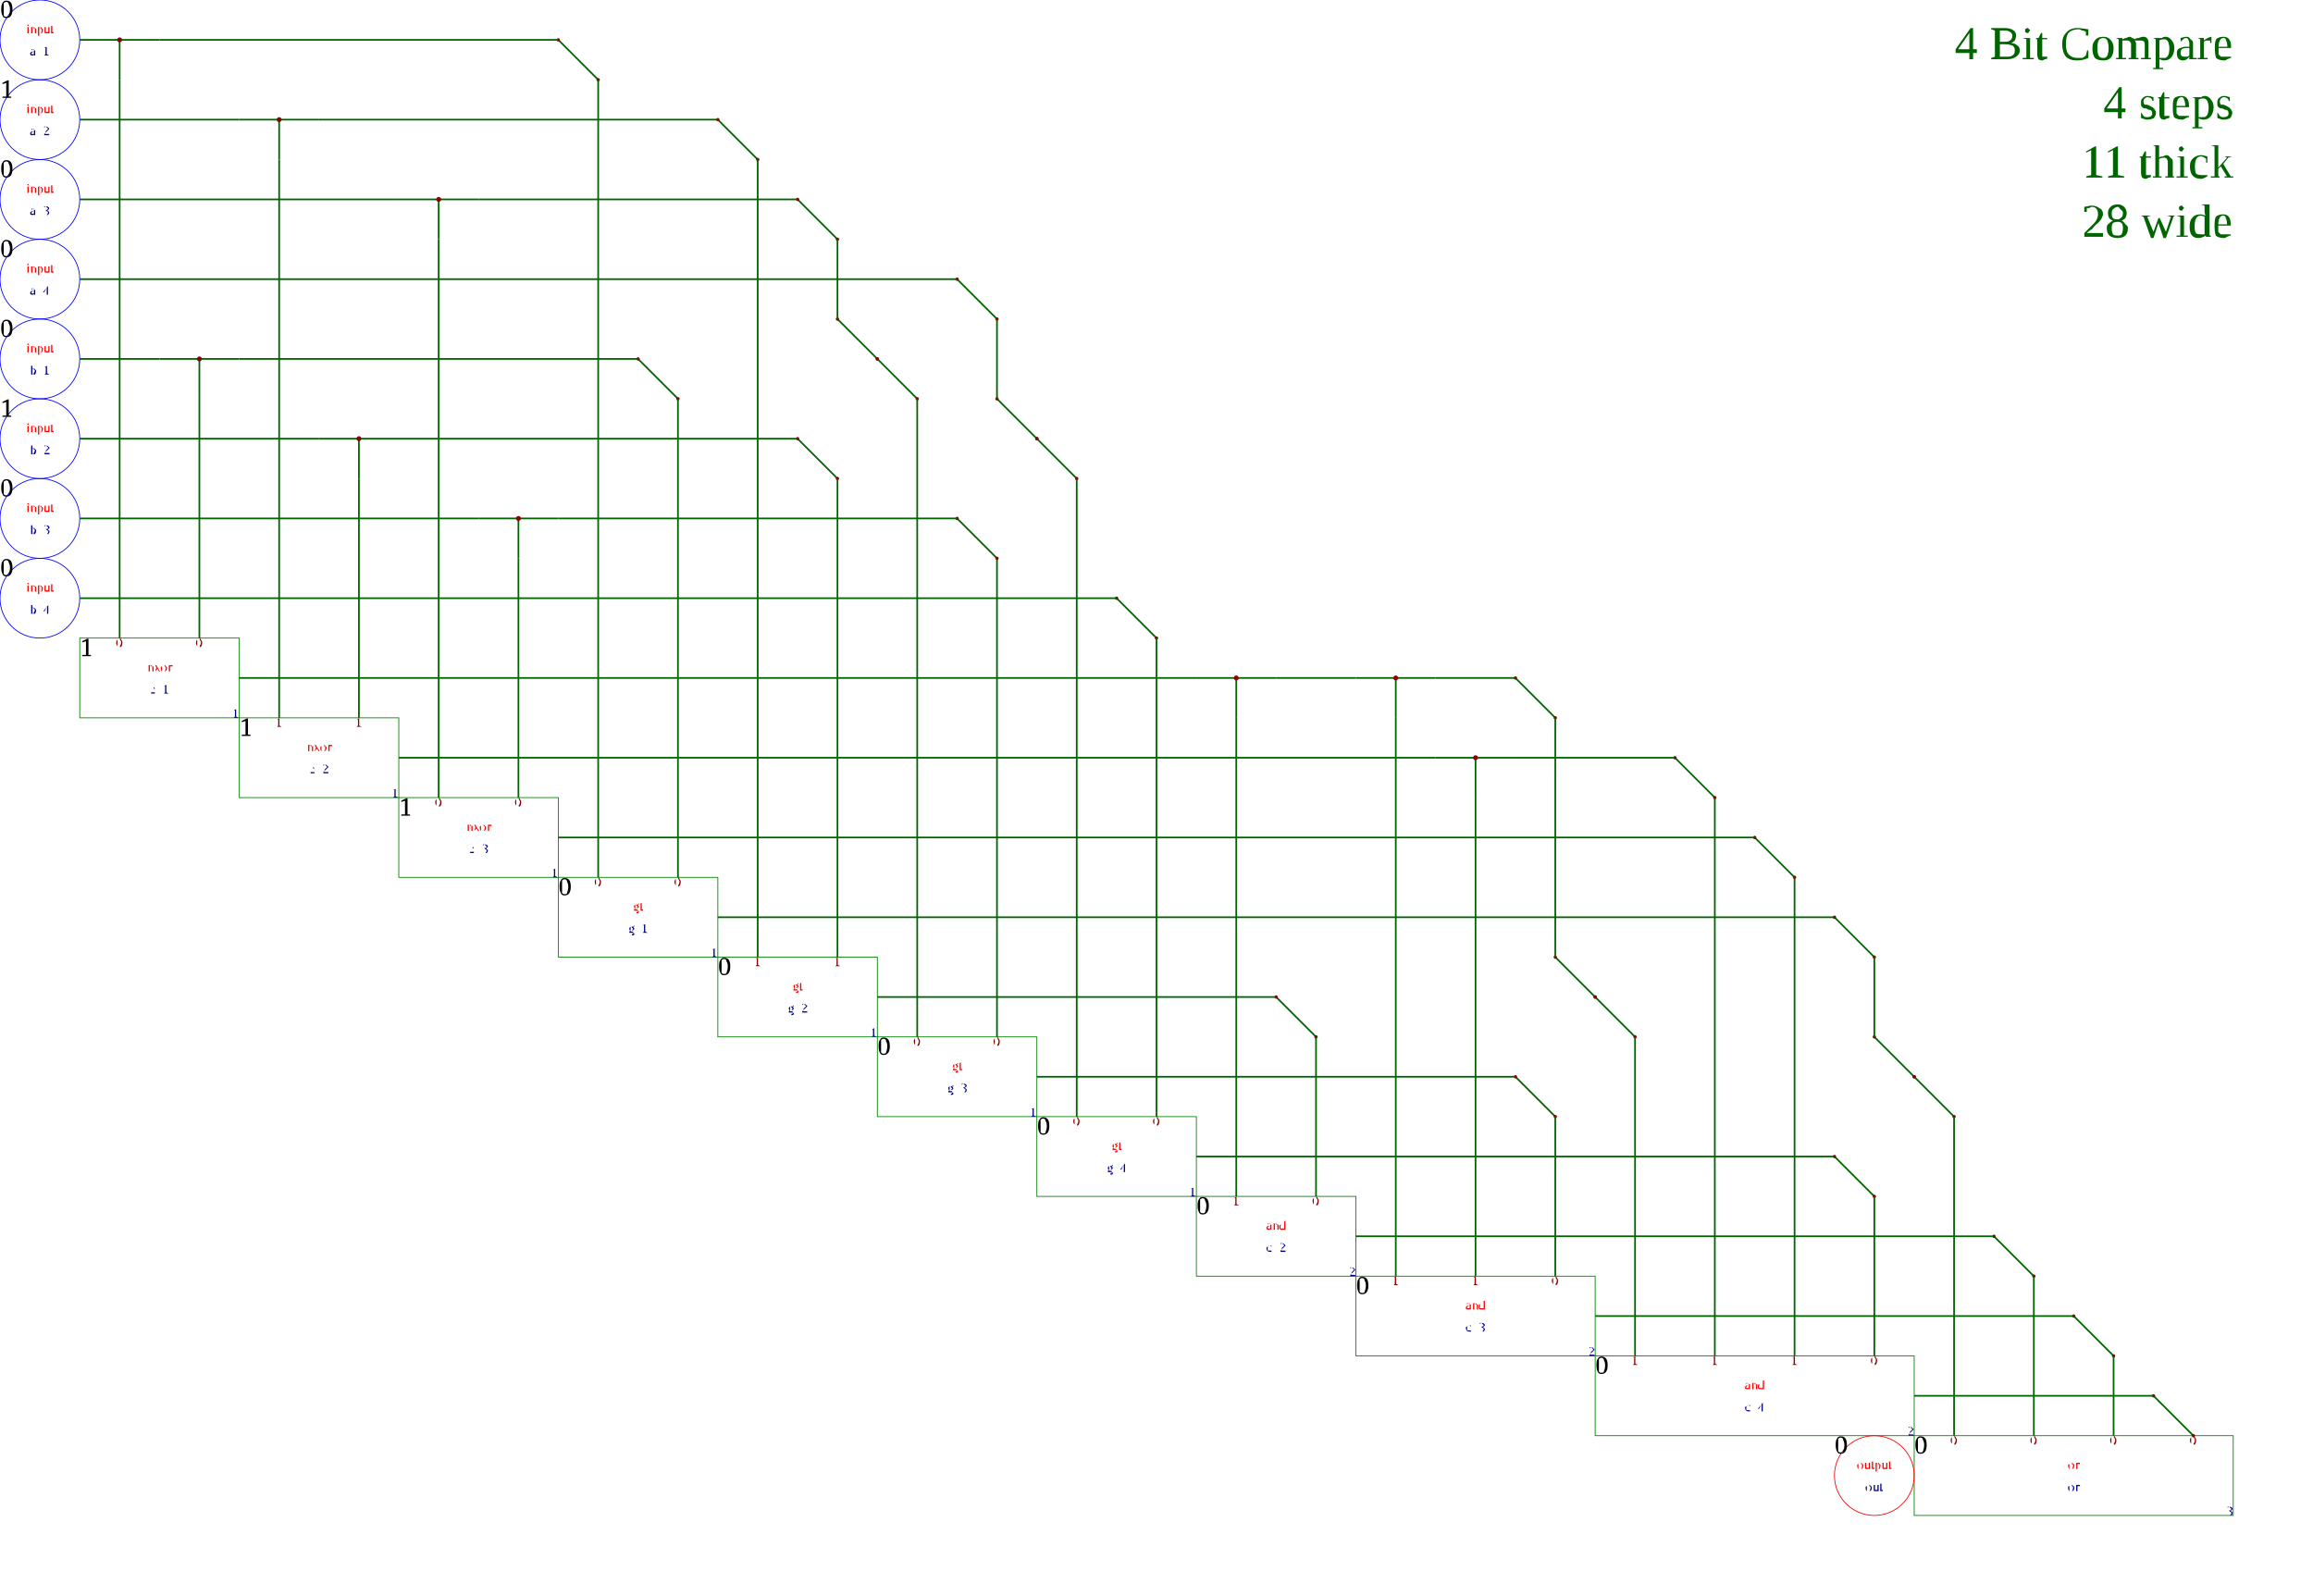
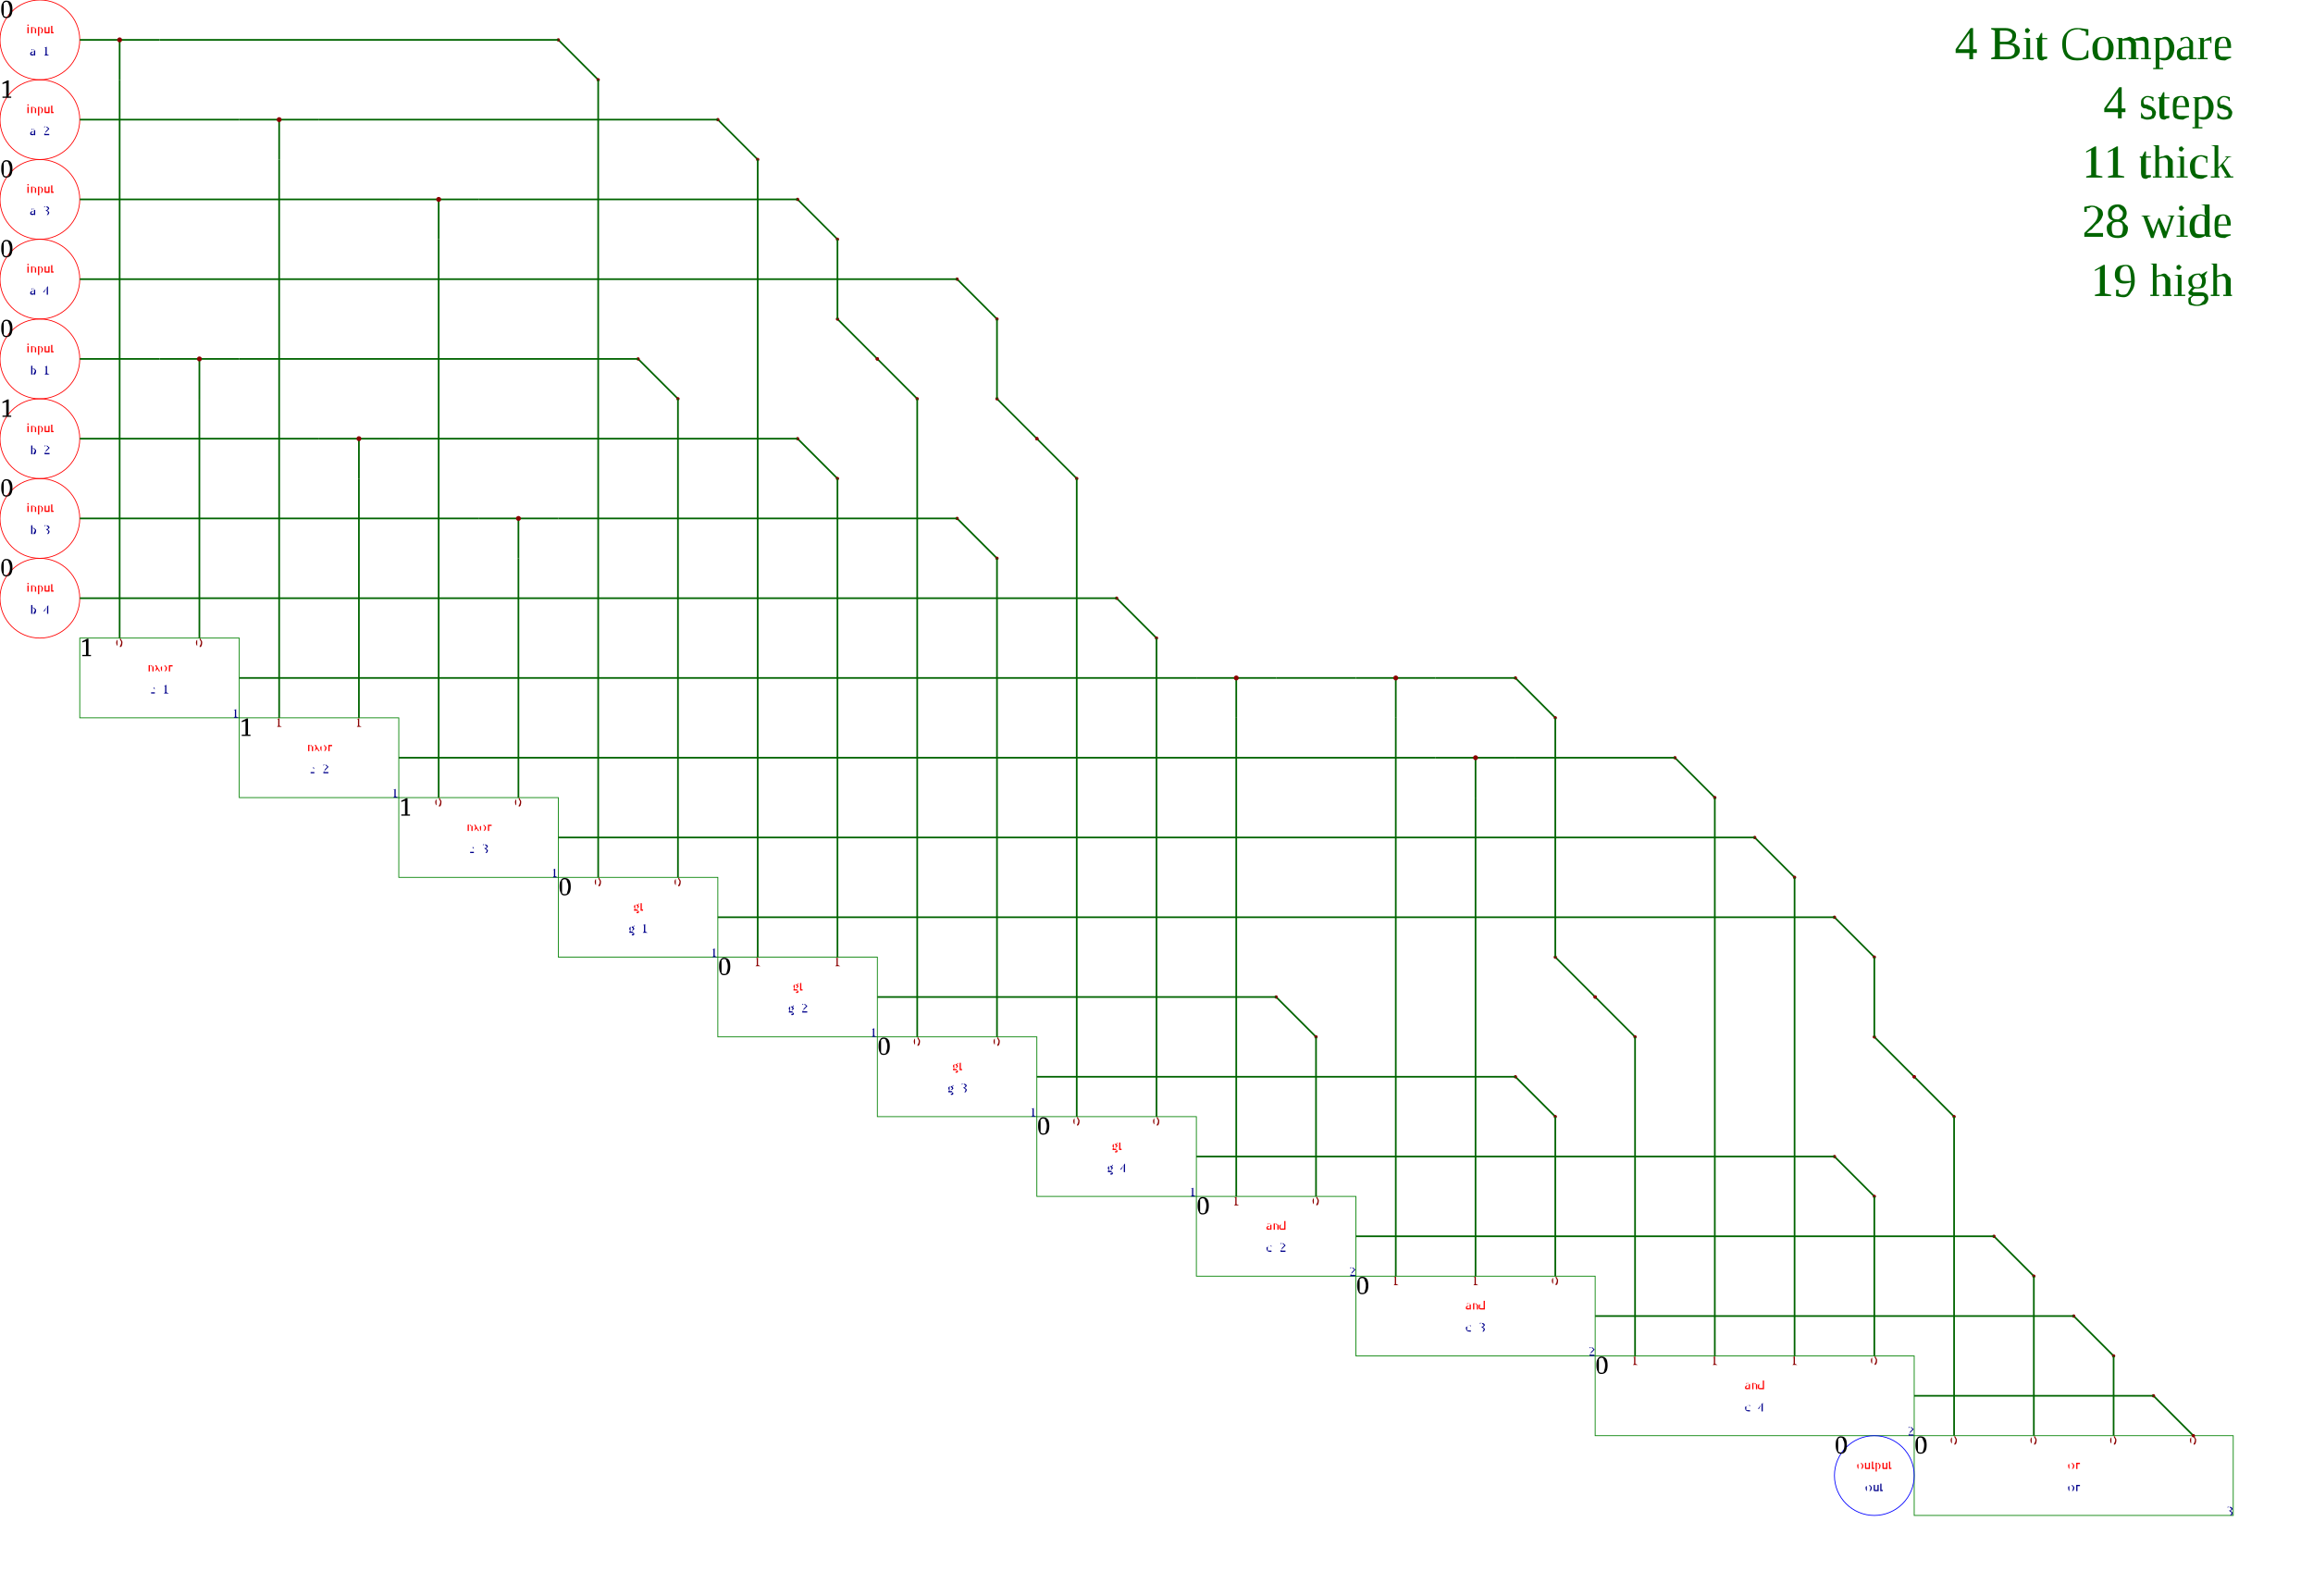
<svg xmlns="http://www.w3.org/2000/svg" height="100%" viewBox="0 0 29 20" width="100%">
  <text fill="darkGreen" font-size="0.594" stroke-width="0.037" text-anchor="end" x="28" y="0.742">4 Bit Compare
</text>
  <text fill="darkGreen" font-size="0.594" stroke-width="0.037" text-anchor="end" x="28" y="1.484">4 steps</text>
  <text fill="darkGreen" font-size="0.594" stroke-width="0.037" text-anchor="end" x="28" y="2.227">11 thick</text>
  <text fill="darkGreen" font-size="0.594" stroke-width="0.037" text-anchor="end" x="28" y="2.969">28 wide</text>
-   <circle cx="0.5" cy="0.5" fill="transparent" font-size="0.167" r="0.5" stroke="blue" stroke-width="0.01" />
+   <text fill="darkGreen" font-size="0.594" stroke-width="0.037" text-anchor="end" x="28" y="3.711">19 high</text>
+   <circle cx="0.5" cy="0.5" fill="transparent" font-size="0.167" r="0.5" stroke="red" stroke-width="0.01" />
  <text dominant-baseline="hanging" fill="black" font-size="0.333" stroke-width="0.021" text-anchor="start" x="0" y="0">0</text>
  <text dominant-baseline="auto" fill="red" font-size="0.167" stroke-width="0.01" text-anchor="middle" x="0.5" y="0.417">input</text>
  <text dominant-baseline="hanging" fill="darkblue" font-size="0.167" stroke-width="0.01" text-anchor="middle" x="0.5" y="0.583">a_1</text>
-   <circle cx="0.5" cy="1.5" fill="transparent" font-size="0.167" r="0.5" stroke="blue" stroke-width="0.01" />
+   <circle cx="0.5" cy="1.5" fill="transparent" font-size="0.167" r="0.5" stroke="red" stroke-width="0.01" />
  <text dominant-baseline="hanging" fill="black" font-size="0.333" stroke-width="0.021" text-anchor="start" x="0" y="1">1</text>
  <text dominant-baseline="auto" fill="red" font-size="0.167" stroke-width="0.01" text-anchor="middle" x="0.5" y="1.417">input</text>
  <text dominant-baseline="hanging" fill="darkblue" font-size="0.167" stroke-width="0.01" text-anchor="middle" x="0.5" y="1.583">a_2</text>
-   <circle cx="0.5" cy="2.5" fill="transparent" font-size="0.167" r="0.5" stroke="blue" stroke-width="0.01" />
+   <circle cx="0.5" cy="2.5" fill="transparent" font-size="0.167" r="0.5" stroke="red" stroke-width="0.01" />
  <text dominant-baseline="hanging" fill="black" font-size="0.333" stroke-width="0.021" text-anchor="start" x="0" y="2">0</text>
  <text dominant-baseline="auto" fill="red" font-size="0.167" stroke-width="0.01" text-anchor="middle" x="0.5" y="2.417">input</text>
  <text dominant-baseline="hanging" fill="darkblue" font-size="0.167" stroke-width="0.01" text-anchor="middle" x="0.5" y="2.583">a_3</text>
-   <circle cx="0.5" cy="3.5" fill="transparent" font-size="0.167" r="0.5" stroke="blue" stroke-width="0.01" />
+   <circle cx="0.5" cy="3.5" fill="transparent" font-size="0.167" r="0.5" stroke="red" stroke-width="0.01" />
  <text dominant-baseline="hanging" fill="black" font-size="0.333" stroke-width="0.021" text-anchor="start" x="0" y="3">0</text>
  <text dominant-baseline="auto" fill="red" font-size="0.167" stroke-width="0.01" text-anchor="middle" x="0.5" y="3.417">input</text>
  <text dominant-baseline="hanging" fill="darkblue" font-size="0.167" stroke-width="0.01" text-anchor="middle" x="0.5" y="3.583">a_4</text>
-   <circle cx="0.5" cy="4.5" fill="transparent" font-size="0.167" r="0.5" stroke="blue" stroke-width="0.01" />
+   <circle cx="0.5" cy="4.5" fill="transparent" font-size="0.167" r="0.5" stroke="red" stroke-width="0.01" />
  <text dominant-baseline="hanging" fill="black" font-size="0.333" stroke-width="0.021" text-anchor="start" x="0" y="4">0</text>
  <text dominant-baseline="auto" fill="red" font-size="0.167" stroke-width="0.01" text-anchor="middle" x="0.5" y="4.417">input</text>
  <text dominant-baseline="hanging" fill="darkblue" font-size="0.167" stroke-width="0.01" text-anchor="middle" x="0.5" y="4.583">b_1</text>
-   <circle cx="0.5" cy="5.5" fill="transparent" font-size="0.167" r="0.5" stroke="blue" stroke-width="0.01" />
+   <circle cx="0.5" cy="5.5" fill="transparent" font-size="0.167" r="0.5" stroke="red" stroke-width="0.01" />
  <text dominant-baseline="hanging" fill="black" font-size="0.333" stroke-width="0.021" text-anchor="start" x="0" y="5">1</text>
  <text dominant-baseline="auto" fill="red" font-size="0.167" stroke-width="0.01" text-anchor="middle" x="0.5" y="5.417">input</text>
  <text dominant-baseline="hanging" fill="darkblue" font-size="0.167" stroke-width="0.01" text-anchor="middle" x="0.5" y="5.583">b_2</text>
-   <circle cx="0.5" cy="6.5" fill="transparent" font-size="0.167" r="0.5" stroke="blue" stroke-width="0.01" />
+   <circle cx="0.5" cy="6.5" fill="transparent" font-size="0.167" r="0.5" stroke="red" stroke-width="0.01" />
  <text dominant-baseline="hanging" fill="black" font-size="0.333" stroke-width="0.021" text-anchor="start" x="0" y="6">0</text>
  <text dominant-baseline="auto" fill="red" font-size="0.167" stroke-width="0.01" text-anchor="middle" x="0.5" y="6.417">input</text>
  <text dominant-baseline="hanging" fill="darkblue" font-size="0.167" stroke-width="0.01" text-anchor="middle" x="0.5" y="6.583">b_3</text>
-   <circle cx="0.5" cy="7.5" fill="transparent" font-size="0.167" r="0.5" stroke="blue" stroke-width="0.01" />
+   <circle cx="0.5" cy="7.5" fill="transparent" font-size="0.167" r="0.5" stroke="red" stroke-width="0.01" />
  <text dominant-baseline="hanging" fill="black" font-size="0.333" stroke-width="0.021" text-anchor="start" x="0" y="7">0</text>
  <text dominant-baseline="auto" fill="red" font-size="0.167" stroke-width="0.01" text-anchor="middle" x="0.5" y="7.417">input</text>
  <text dominant-baseline="hanging" fill="darkblue" font-size="0.167" stroke-width="0.01" text-anchor="middle" x="0.5" y="7.583">b_4</text>
  <rect fill="transparent" font-size="0.167" height="1" stroke="green" stroke-width="0.01" width="2" x="1" y="8" />
  <text dominant-baseline="hanging" fill="black" font-size="0.333" stroke-width="0.021" text-anchor="start" x="1" y="8">1</text>
  <text fill="darkBlue" font-size="0.167" stroke-width="0.01" text-anchor="end" x="3" y="9">1</text>
  <text dominant-baseline="auto" fill="red" font-size="0.167" stroke-width="0.01" text-anchor="middle" x="2" y="8.417">nxor</text>
  <text dominant-baseline="hanging" fill="darkblue" font-size="0.167" stroke-width="0.01" text-anchor="middle" x="2" y="8.583">e_1</text>
  <text dominant-baseline="hanging" fill="darkRed" font-size="0.167" stroke-width="0.01" text-anchor="middle" x="1.5" y="8">0</text>
  <text dominant-baseline="hanging" fill="darkRed" font-size="0.167" stroke-width="0.01" text-anchor="middle" x="2.5" y="8">0</text>
  <rect fill="transparent" font-size="0.167" height="1" stroke="green" stroke-width="0.01" width="2" x="3" y="9" />
  <text dominant-baseline="hanging" fill="black" font-size="0.333" stroke-width="0.021" text-anchor="start" x="3" y="9">1</text>
  <text fill="darkBlue" font-size="0.167" stroke-width="0.01" text-anchor="end" x="5" y="10">1</text>
  <text dominant-baseline="auto" fill="red" font-size="0.167" stroke-width="0.01" text-anchor="middle" x="4" y="9.417">nxor</text>
  <text dominant-baseline="hanging" fill="darkblue" font-size="0.167" stroke-width="0.01" text-anchor="middle" x="4" y="9.583">e_2</text>
  <text dominant-baseline="hanging" fill="darkRed" font-size="0.167" stroke-width="0.01" text-anchor="middle" x="3.5" y="9">1</text>
  <text dominant-baseline="hanging" fill="darkRed" font-size="0.167" stroke-width="0.01" text-anchor="middle" x="4.5" y="9">1</text>
  <rect fill="transparent" font-size="0.167" height="1" stroke="green" stroke-width="0.01" width="2" x="5" y="10" />
  <text dominant-baseline="hanging" fill="black" font-size="0.333" stroke-width="0.021" text-anchor="start" x="5" y="10">1</text>
  <text fill="darkBlue" font-size="0.167" stroke-width="0.01" text-anchor="end" x="7" y="11">1</text>
  <text dominant-baseline="auto" fill="red" font-size="0.167" stroke-width="0.01" text-anchor="middle" x="6" y="10.417">nxor</text>
  <text dominant-baseline="hanging" fill="darkblue" font-size="0.167" stroke-width="0.01" text-anchor="middle" x="6" y="10.583">e_3</text>
  <text dominant-baseline="hanging" fill="darkRed" font-size="0.167" stroke-width="0.01" text-anchor="middle" x="5.5" y="10">0</text>
  <text dominant-baseline="hanging" fill="darkRed" font-size="0.167" stroke-width="0.01" text-anchor="middle" x="6.5" y="10">0</text>
  <rect fill="transparent" font-size="0.167" height="1" stroke="green" stroke-width="0.01" width="2" x="7" y="11" />
  <text dominant-baseline="hanging" fill="black" font-size="0.333" stroke-width="0.021" text-anchor="start" x="7" y="11">0</text>
  <text fill="darkBlue" font-size="0.167" stroke-width="0.01" text-anchor="end" x="9" y="12">1</text>
  <text dominant-baseline="auto" fill="red" font-size="0.167" stroke-width="0.01" text-anchor="middle" x="8" y="11.417">gt</text>
  <text dominant-baseline="hanging" fill="darkblue" font-size="0.167" stroke-width="0.01" text-anchor="middle" x="8" y="11.583">g_1</text>
  <text dominant-baseline="hanging" fill="darkRed" font-size="0.167" stroke-width="0.01" text-anchor="middle" x="7.5" y="11">0</text>
  <text dominant-baseline="hanging" fill="darkRed" font-size="0.167" stroke-width="0.01" text-anchor="middle" x="8.5" y="11">0</text>
  <rect fill="transparent" font-size="0.167" height="1" stroke="green" stroke-width="0.01" width="2" x="9" y="12" />
  <text dominant-baseline="hanging" fill="black" font-size="0.333" stroke-width="0.021" text-anchor="start" x="9" y="12">0</text>
  <text fill="darkBlue" font-size="0.167" stroke-width="0.01" text-anchor="end" x="11" y="13">1</text>
  <text dominant-baseline="auto" fill="red" font-size="0.167" stroke-width="0.01" text-anchor="middle" x="10" y="12.417">gt</text>
  <text dominant-baseline="hanging" fill="darkblue" font-size="0.167" stroke-width="0.01" text-anchor="middle" x="10" y="12.583">g_2</text>
  <text dominant-baseline="hanging" fill="darkRed" font-size="0.167" stroke-width="0.01" text-anchor="middle" x="9.5" y="12">1</text>
  <text dominant-baseline="hanging" fill="darkRed" font-size="0.167" stroke-width="0.01" text-anchor="middle" x="10.5" y="12">1</text>
  <rect fill="transparent" font-size="0.167" height="1" stroke="green" stroke-width="0.01" width="2" x="11" y="13" />
  <text dominant-baseline="hanging" fill="black" font-size="0.333" stroke-width="0.021" text-anchor="start" x="11" y="13">0</text>
  <text fill="darkBlue" font-size="0.167" stroke-width="0.01" text-anchor="end" x="13" y="14">1</text>
  <text dominant-baseline="auto" fill="red" font-size="0.167" stroke-width="0.01" text-anchor="middle" x="12" y="13.417">gt</text>
  <text dominant-baseline="hanging" fill="darkblue" font-size="0.167" stroke-width="0.01" text-anchor="middle" x="12" y="13.583">g_3</text>
  <text dominant-baseline="hanging" fill="darkRed" font-size="0.167" stroke-width="0.01" text-anchor="middle" x="11.5" y="13">0</text>
  <text dominant-baseline="hanging" fill="darkRed" font-size="0.167" stroke-width="0.01" text-anchor="middle" x="12.5" y="13">0</text>
  <rect fill="transparent" font-size="0.167" height="1" stroke="green" stroke-width="0.01" width="2" x="13" y="14" />
  <text dominant-baseline="hanging" fill="black" font-size="0.333" stroke-width="0.021" text-anchor="start" x="13" y="14">0</text>
  <text fill="darkBlue" font-size="0.167" stroke-width="0.01" text-anchor="end" x="15" y="15">1</text>
  <text dominant-baseline="auto" fill="red" font-size="0.167" stroke-width="0.01" text-anchor="middle" x="14" y="14.417">gt</text>
  <text dominant-baseline="hanging" fill="darkblue" font-size="0.167" stroke-width="0.01" text-anchor="middle" x="14" y="14.583">g_4</text>
  <text dominant-baseline="hanging" fill="darkRed" font-size="0.167" stroke-width="0.01" text-anchor="middle" x="13.5" y="14">0</text>
  <text dominant-baseline="hanging" fill="darkRed" font-size="0.167" stroke-width="0.01" text-anchor="middle" x="14.5" y="14">0</text>
  <rect fill="transparent" font-size="0.167" height="1" stroke="green" stroke-width="0.01" width="2" x="15" y="15" />
  <text dominant-baseline="hanging" fill="black" font-size="0.333" stroke-width="0.021" text-anchor="start" x="15" y="15">0</text>
  <text fill="darkBlue" font-size="0.167" stroke-width="0.01" text-anchor="end" x="17" y="16">2</text>
  <text dominant-baseline="auto" fill="red" font-size="0.167" stroke-width="0.01" text-anchor="middle" x="16" y="15.417">and</text>
  <text dominant-baseline="hanging" fill="darkblue" font-size="0.167" stroke-width="0.01" text-anchor="middle" x="16" y="15.583">c_2</text>
  <text dominant-baseline="hanging" fill="darkRed" font-size="0.167" stroke-width="0.01" text-anchor="middle" x="15.5" y="15">1</text>
  <text dominant-baseline="hanging" fill="darkRed" font-size="0.167" stroke-width="0.01" text-anchor="middle" x="16.5" y="15">0</text>
  <rect fill="transparent" font-size="0.167" height="1" stroke="green" stroke-width="0.01" width="3" x="17" y="16" />
  <text dominant-baseline="hanging" fill="black" font-size="0.333" stroke-width="0.021" text-anchor="start" x="17" y="16">0</text>
  <text fill="darkBlue" font-size="0.167" stroke-width="0.01" text-anchor="end" x="20" y="17">2</text>
  <text dominant-baseline="auto" fill="red" font-size="0.167" stroke-width="0.01" text-anchor="middle" x="18.5" y="16.417">and</text>
  <text dominant-baseline="hanging" fill="darkblue" font-size="0.167" stroke-width="0.01" text-anchor="middle" x="18.5" y="16.583">c_3</text>
  <text dominant-baseline="hanging" fill="darkRed" font-size="0.167" stroke-width="0.01" text-anchor="middle" x="17.5" y="16">1</text>
  <text dominant-baseline="hanging" fill="darkRed" font-size="0.167" stroke-width="0.01" text-anchor="middle" x="18.5" y="16">1</text>
  <text dominant-baseline="hanging" fill="darkRed" font-size="0.167" stroke-width="0.01" text-anchor="middle" x="19.5" y="16">0</text>
  <rect fill="transparent" font-size="0.167" height="1" stroke="green" stroke-width="0.01" width="4" x="20" y="17" />
  <text dominant-baseline="hanging" fill="black" font-size="0.333" stroke-width="0.021" text-anchor="start" x="20" y="17">0</text>
  <text fill="darkBlue" font-size="0.167" stroke-width="0.01" text-anchor="end" x="24" y="18">2</text>
  <text dominant-baseline="auto" fill="red" font-size="0.167" stroke-width="0.01" text-anchor="middle" x="22" y="17.417">and</text>
  <text dominant-baseline="hanging" fill="darkblue" font-size="0.167" stroke-width="0.01" text-anchor="middle" x="22" y="17.583">c_4</text>
  <text dominant-baseline="hanging" fill="darkRed" font-size="0.167" stroke-width="0.01" text-anchor="middle" x="20.5" y="17">1</text>
  <text dominant-baseline="hanging" fill="darkRed" font-size="0.167" stroke-width="0.01" text-anchor="middle" x="21.5" y="17">1</text>
  <text dominant-baseline="hanging" fill="darkRed" font-size="0.167" stroke-width="0.01" text-anchor="middle" x="22.5" y="17">1</text>
  <text dominant-baseline="hanging" fill="darkRed" font-size="0.167" stroke-width="0.01" text-anchor="middle" x="23.5" y="17">0</text>
  <rect fill="transparent" font-size="0.167" height="1" stroke="green" stroke-width="0.01" width="4" x="24" y="18" />
  <text dominant-baseline="hanging" fill="black" font-size="0.333" stroke-width="0.021" text-anchor="start" x="24" y="18">0</text>
  <text fill="darkBlue" font-size="0.167" stroke-width="0.01" text-anchor="end" x="28" y="19">3</text>
  <text dominant-baseline="auto" fill="red" font-size="0.167" stroke-width="0.01" text-anchor="middle" x="26" y="18.417">or</text>
  <text dominant-baseline="hanging" fill="darkblue" font-size="0.167" stroke-width="0.01" text-anchor="middle" x="26" y="18.583">or</text>
  <text dominant-baseline="hanging" fill="darkRed" font-size="0.167" stroke-width="0.01" text-anchor="middle" x="24.5" y="18">0</text>
  <text dominant-baseline="hanging" fill="darkRed" font-size="0.167" stroke-width="0.01" text-anchor="middle" x="25.5" y="18">0</text>
  <text dominant-baseline="hanging" fill="darkRed" font-size="0.167" stroke-width="0.01" text-anchor="middle" x="26.5" y="18">0</text>
  <text dominant-baseline="hanging" fill="darkRed" font-size="0.167" stroke-width="0.01" text-anchor="middle" x="27.5" y="18">0</text>
-   <circle cx="23.5" cy="18.5" fill="transparent" font-size="0.167" r="0.5" stroke="red" stroke-width="0.01" />
+   <circle cx="23.5" cy="18.5" fill="transparent" font-size="0.167" r="0.5" stroke="blue" stroke-width="0.01" />
  <text dominant-baseline="hanging" fill="black" font-size="0.333" stroke-width="0.021" text-anchor="start" x="23" y="18">0</text>
  <text dominant-baseline="auto" fill="red" font-size="0.167" stroke-width="0.01" text-anchor="middle" x="23.5" y="18.417">output</text>
  <text dominant-baseline="hanging" fill="darkblue" font-size="0.167" stroke-width="0.01" text-anchor="middle" x="23.5" y="18.583">out</text>
  <line fill="transparent" font-size="0.167" stroke="darkgreen" stroke-width="0.021" x1="1" x2="2" y1="0.5" y2="0.5" />
  <line fill="transparent" font-size="0.167" stroke="darkgreen" stroke-width="0.021" x1="1.5" x2="1.5" y1="0.5" y2="1" />
  <circle cx="1.5" cy="0.5" fill="darkRed" font-size="0.167" r="0.031" stroke-width="0.01" />
  <line fill="transparent" font-size="0.167" stroke="darkgreen" stroke-width="0.021" x1="2" x2="3" y1="4.5" y2="4.5" />
  <line fill="transparent" font-size="0.167" stroke="darkgreen" stroke-width="0.021" x1="2.5" x2="2.5" y1="4.5" y2="5" />
  <circle cx="2.5" cy="4.5" fill="darkRed" font-size="0.167" r="0.031" stroke-width="0.01" />
  <line fill="transparent" font-size="0.167" stroke="darkgreen" stroke-width="0.021" x1="3" x2="4" y1="1.5" y2="1.5" />
  <line fill="transparent" font-size="0.167" stroke="darkgreen" stroke-width="0.021" x1="3.5" x2="3.5" y1="1.5" y2="2" />
  <circle cx="3.5" cy="1.5" fill="darkRed" font-size="0.167" r="0.031" stroke-width="0.01" />
  <line fill="transparent" font-size="0.167" stroke="darkgreen" stroke-width="0.021" x1="4" x2="5" y1="5.5" y2="5.5" />
  <line fill="transparent" font-size="0.167" stroke="darkgreen" stroke-width="0.021" x1="4.5" x2="4.5" y1="5.5" y2="6" />
  <circle cx="4.5" cy="5.5" fill="darkRed" font-size="0.167" r="0.031" stroke-width="0.01" />
  <line fill="transparent" font-size="0.167" stroke="darkgreen" stroke-width="0.021" x1="5" x2="6" y1="2.5" y2="2.5" />
  <line fill="transparent" font-size="0.167" stroke="darkgreen" stroke-width="0.021" x1="5.5" x2="5.5" y1="2.5" y2="3" />
  <circle cx="5.5" cy="2.5" fill="darkRed" font-size="0.167" r="0.031" stroke-width="0.01" />
  <line fill="transparent" font-size="0.167" stroke="darkgreen" stroke-width="0.021" x1="6" x2="7" y1="6.5" y2="6.5" />
  <line fill="transparent" font-size="0.167" stroke="darkgreen" stroke-width="0.021" x1="6.5" x2="6.5" y1="6.5" y2="7" />
  <circle cx="6.5" cy="6.5" fill="darkRed" font-size="0.167" r="0.031" stroke-width="0.01" />
  <line fill="transparent" font-size="0.167" stroke="darkgreen" stroke-width="0.021" x1="7" x2="7.5" y1="0.5" y2="1" />
  <circle cx="7" cy="0.5" fill="darkRed" font-size="0.167" r="0.021" stroke-width="0.01" />
  <circle cx="7.5" cy="1" fill="darkRed" font-size="0.167" r="0.021" stroke-width="0.01" />
  <line fill="transparent" font-size="0.167" stroke="darkgreen" stroke-width="0.021" x1="8" x2="8.5" y1="4.5" y2="5" />
  <circle cx="8" cy="4.5" fill="darkRed" font-size="0.167" r="0.021" stroke-width="0.01" />
  <circle cx="8.5" cy="5" fill="darkRed" font-size="0.167" r="0.021" stroke-width="0.01" />
  <line fill="transparent" font-size="0.167" stroke="darkgreen" stroke-width="0.021" x1="9" x2="9.5" y1="1.5" y2="2" />
  <circle cx="9" cy="1.5" fill="darkRed" font-size="0.167" r="0.021" stroke-width="0.01" />
  <circle cx="9.5" cy="2" fill="darkRed" font-size="0.167" r="0.021" stroke-width="0.01" />
  <line fill="transparent" font-size="0.167" stroke="darkgreen" stroke-width="0.021" x1="10" x2="10.5" y1="2.5" y2="3" />
  <circle cx="10" cy="2.5" fill="darkRed" font-size="0.167" r="0.021" stroke-width="0.01" />
  <circle cx="10.5" cy="3" fill="darkRed" font-size="0.167" r="0.021" stroke-width="0.01" />
  <line fill="transparent" font-size="0.167" stroke="darkgreen" stroke-width="0.021" x1="10.5" x2="11" y1="4" y2="4.5" />
  <circle cx="10.5" cy="4" fill="darkRed" font-size="0.167" r="0.021" stroke-width="0.01" />
  <circle cx="11" cy="4.5" fill="darkRed" font-size="0.167" r="0.021" stroke-width="0.01" />
  <line fill="transparent" font-size="0.167" stroke="darkgreen" stroke-width="0.021" x1="10" x2="10.5" y1="5.5" y2="6" />
  <circle cx="10" cy="5.5" fill="darkRed" font-size="0.167" r="0.021" stroke-width="0.01" />
  <circle cx="10.5" cy="6" fill="darkRed" font-size="0.167" r="0.021" stroke-width="0.01" />
  <line fill="transparent" font-size="0.167" stroke="darkgreen" stroke-width="0.021" x1="11" x2="11.5" y1="4.5" y2="5" />
  <circle cx="11" cy="4.5" fill="darkRed" font-size="0.167" r="0.021" stroke-width="0.01" />
  <circle cx="11.5" cy="5" fill="darkRed" font-size="0.167" r="0.021" stroke-width="0.01" />
  <line fill="transparent" font-size="0.167" stroke="darkgreen" stroke-width="0.021" x1="12" x2="12.5" y1="3.5" y2="4" />
  <circle cx="12" cy="3.5" fill="darkRed" font-size="0.167" r="0.021" stroke-width="0.01" />
  <circle cx="12.5" cy="4" fill="darkRed" font-size="0.167" r="0.021" stroke-width="0.01" />
  <line fill="transparent" font-size="0.167" stroke="darkgreen" stroke-width="0.021" x1="12.5" x2="13" y1="5" y2="5.5" />
  <circle cx="12.5" cy="5" fill="darkRed" font-size="0.167" r="0.021" stroke-width="0.01" />
  <circle cx="13" cy="5.5" fill="darkRed" font-size="0.167" r="0.021" stroke-width="0.01" />
  <line fill="transparent" font-size="0.167" stroke="darkgreen" stroke-width="0.021" x1="12" x2="12.5" y1="6.5" y2="7" />
  <circle cx="12" cy="6.5" fill="darkRed" font-size="0.167" r="0.021" stroke-width="0.01" />
  <circle cx="12.5" cy="7" fill="darkRed" font-size="0.167" r="0.021" stroke-width="0.01" />
  <line fill="transparent" font-size="0.167" stroke="darkgreen" stroke-width="0.021" x1="13" x2="13.5" y1="5.5" y2="6" />
  <circle cx="13" cy="5.5" fill="darkRed" font-size="0.167" r="0.021" stroke-width="0.01" />
  <circle cx="13.5" cy="6" fill="darkRed" font-size="0.167" r="0.021" stroke-width="0.01" />
  <line fill="transparent" font-size="0.167" stroke="darkgreen" stroke-width="0.021" x1="14" x2="14.5" y1="7.5" y2="8" />
  <circle cx="14" cy="7.5" fill="darkRed" font-size="0.167" r="0.021" stroke-width="0.01" />
  <circle cx="14.5" cy="8" fill="darkRed" font-size="0.167" r="0.021" stroke-width="0.01" />
  <line fill="transparent" font-size="0.167" stroke="darkgreen" stroke-width="0.021" x1="15" x2="16" y1="8.5" y2="8.5" />
  <line fill="transparent" font-size="0.167" stroke="darkgreen" stroke-width="0.021" x1="15.5" x2="15.5" y1="8.5" y2="9" />
  <circle cx="15.5" cy="8.5" fill="darkRed" font-size="0.167" r="0.031" stroke-width="0.01" />
  <line fill="transparent" font-size="0.167" stroke="darkgreen" stroke-width="0.021" x1="16" x2="16.5" y1="12.5" y2="13" />
  <circle cx="16" cy="12.5" fill="darkRed" font-size="0.167" r="0.021" stroke-width="0.01" />
  <circle cx="16.5" cy="13" fill="darkRed" font-size="0.167" r="0.021" stroke-width="0.01" />
  <line fill="transparent" font-size="0.167" stroke="darkgreen" stroke-width="0.021" x1="17" x2="18" y1="8.5" y2="8.5" />
  <line fill="transparent" font-size="0.167" stroke="darkgreen" stroke-width="0.021" x1="17.5" x2="17.5" y1="8.5" y2="9" />
  <circle cx="17.5" cy="8.5" fill="darkRed" font-size="0.167" r="0.031" stroke-width="0.01" />
  <line fill="transparent" font-size="0.167" stroke="darkgreen" stroke-width="0.021" x1="18" x2="19" y1="9.5" y2="9.5" />
  <line fill="transparent" font-size="0.167" stroke="darkgreen" stroke-width="0.021" x1="18.5" x2="18.5" y1="9.5" y2="10" />
  <circle cx="18.5" cy="9.5" fill="darkRed" font-size="0.167" r="0.031" stroke-width="0.01" />
  <line fill="transparent" font-size="0.167" stroke="darkgreen" stroke-width="0.021" x1="19" x2="19.5" y1="8.5" y2="9" />
  <circle cx="19" cy="8.5" fill="darkRed" font-size="0.167" r="0.021" stroke-width="0.01" />
  <circle cx="19.5" cy="9" fill="darkRed" font-size="0.167" r="0.021" stroke-width="0.01" />
  <line fill="transparent" font-size="0.167" stroke="darkgreen" stroke-width="0.021" x1="19.5" x2="20" y1="12" y2="12.5" />
  <circle cx="19.5" cy="12" fill="darkRed" font-size="0.167" r="0.021" stroke-width="0.01" />
  <circle cx="20" cy="12.5" fill="darkRed" font-size="0.167" r="0.021" stroke-width="0.01" />
  <line fill="transparent" font-size="0.167" stroke="darkgreen" stroke-width="0.021" x1="19" x2="19.5" y1="13.5" y2="14" />
  <circle cx="19" cy="13.5" fill="darkRed" font-size="0.167" r="0.021" stroke-width="0.01" />
  <circle cx="19.5" cy="14" fill="darkRed" font-size="0.167" r="0.021" stroke-width="0.01" />
  <line fill="transparent" font-size="0.167" stroke="darkgreen" stroke-width="0.021" x1="20" x2="20.5" y1="12.5" y2="13" />
  <circle cx="20" cy="12.5" fill="darkRed" font-size="0.167" r="0.021" stroke-width="0.01" />
  <circle cx="20.5" cy="13" fill="darkRed" font-size="0.167" r="0.021" stroke-width="0.01" />
  <line fill="transparent" font-size="0.167" stroke="darkgreen" stroke-width="0.021" x1="21" x2="21.5" y1="9.5" y2="10" />
  <circle cx="21" cy="9.5" fill="darkRed" font-size="0.167" r="0.021" stroke-width="0.01" />
  <circle cx="21.5" cy="10" fill="darkRed" font-size="0.167" r="0.021" stroke-width="0.01" />
  <line fill="transparent" font-size="0.167" stroke="darkgreen" stroke-width="0.021" x1="22" x2="22.5" y1="10.5" y2="11" />
  <circle cx="22" cy="10.5" fill="darkRed" font-size="0.167" r="0.021" stroke-width="0.01" />
  <circle cx="22.5" cy="11" fill="darkRed" font-size="0.167" r="0.021" stroke-width="0.01" />
  <line fill="transparent" font-size="0.167" stroke="darkgreen" stroke-width="0.021" x1="23" x2="23.5" y1="11.5" y2="12" />
  <circle cx="23" cy="11.5" fill="darkRed" font-size="0.167" r="0.021" stroke-width="0.01" />
  <circle cx="23.5" cy="12" fill="darkRed" font-size="0.167" r="0.021" stroke-width="0.01" />
  <line fill="transparent" font-size="0.167" stroke="darkgreen" stroke-width="0.021" x1="23.5" x2="24" y1="13" y2="13.5" />
  <circle cx="23.5" cy="13" fill="darkRed" font-size="0.167" r="0.021" stroke-width="0.01" />
  <circle cx="24" cy="13.5" fill="darkRed" font-size="0.167" r="0.021" stroke-width="0.01" />
  <line fill="transparent" font-size="0.167" stroke="darkgreen" stroke-width="0.021" x1="23" x2="23.5" y1="14.5" y2="15" />
  <circle cx="23" cy="14.5" fill="darkRed" font-size="0.167" r="0.021" stroke-width="0.01" />
  <circle cx="23.5" cy="15" fill="darkRed" font-size="0.167" r="0.021" stroke-width="0.01" />
  <line fill="transparent" font-size="0.167" stroke="darkgreen" stroke-width="0.021" x1="24" x2="24.5" y1="13.5" y2="14" />
  <circle cx="24" cy="13.5" fill="darkRed" font-size="0.167" r="0.021" stroke-width="0.01" />
  <circle cx="24.5" cy="14" fill="darkRed" font-size="0.167" r="0.021" stroke-width="0.01" />
  <line fill="transparent" font-size="0.167" stroke="darkgreen" stroke-width="0.021" x1="25" x2="25.5" y1="15.5" y2="16" />
  <circle cx="25" cy="15.5" fill="darkRed" font-size="0.167" r="0.021" stroke-width="0.01" />
  <circle cx="25.5" cy="16" fill="darkRed" font-size="0.167" r="0.021" stroke-width="0.01" />
  <line fill="transparent" font-size="0.167" stroke="darkgreen" stroke-width="0.021" x1="26" x2="26.5" y1="16.5" y2="17" />
  <circle cx="26" cy="16.5" fill="darkRed" font-size="0.167" r="0.021" stroke-width="0.01" />
  <circle cx="26.5" cy="17" fill="darkRed" font-size="0.167" r="0.021" stroke-width="0.01" />
  <line fill="transparent" font-size="0.167" stroke="darkgreen" stroke-width="0.021" x1="27" x2="27.5" y1="17.5" y2="18" />
  <circle cx="27" cy="17.5" fill="darkRed" font-size="0.167" r="0.021" stroke-width="0.01" />
  <circle cx="27.5" cy="18" fill="darkRed" font-size="0.167" r="0.021" stroke-width="0.01" />
  <line fill="transparent" font-size="0.167" stroke="darkgreen" stroke-width="0.021" x1="1" x2="3" y1="1.5" y2="1.5" />
  <line fill="transparent" font-size="0.167" stroke="darkgreen" stroke-width="0.021" x1="1.5" x2="1.5" y1="1" y2="8" />
  <line fill="transparent" font-size="0.167" stroke="darkgreen" stroke-width="0.021" x1="1" x2="5" y1="2.5" y2="2.5" />
  <line fill="transparent" font-size="0.167" stroke="darkgreen" stroke-width="0.021" x1="1" x2="12" y1="3.5" y2="3.5" />
  <line fill="transparent" font-size="0.167" stroke="darkgreen" stroke-width="0.021" x1="1" x2="2" y1="4.5" y2="4.5" />
  <line fill="transparent" font-size="0.167" stroke="darkgreen" stroke-width="0.021" x1="1" x2="4" y1="5.5" y2="5.5" />
  <line fill="transparent" font-size="0.167" stroke="darkgreen" stroke-width="0.021" x1="1" x2="6" y1="6.5" y2="6.5" />
  <line fill="transparent" font-size="0.167" stroke="darkgreen" stroke-width="0.021" x1="1" x2="14" y1="7.5" y2="7.5" />
  <line fill="transparent" font-size="0.167" stroke="darkgreen" stroke-width="0.021" x1="2" x2="7" y1="0.5" y2="0.5" />
  <line fill="transparent" font-size="0.167" stroke="darkgreen" stroke-width="0.021" x1="2.5" x2="2.5" y1="5" y2="8" />
  <line fill="transparent" font-size="0.167" stroke="darkgreen" stroke-width="0.021" x1="3.5" x2="3.5" y1="2" y2="9" />
  <line fill="transparent" font-size="0.167" stroke="darkgreen" stroke-width="0.021" x1="3" x2="8" y1="4.5" y2="4.5" />
  <line fill="transparent" font-size="0.167" stroke="darkgreen" stroke-width="0.021" x1="3" x2="15" y1="8.5" y2="8.5" />
  <line fill="transparent" font-size="0.167" stroke="darkgreen" stroke-width="0.021" x1="4" x2="9" y1="1.5" y2="1.5" />
  <line fill="transparent" font-size="0.167" stroke="darkgreen" stroke-width="0.021" x1="4.5" x2="4.5" y1="6" y2="9" />
  <line fill="transparent" font-size="0.167" stroke="darkgreen" stroke-width="0.021" x1="5.5" x2="5.5" y1="3" y2="10" />
  <line fill="transparent" font-size="0.167" stroke="darkgreen" stroke-width="0.021" x1="5" x2="10" y1="5.5" y2="5.5" />
  <line fill="transparent" font-size="0.167" stroke="darkgreen" stroke-width="0.021" x1="5" x2="18" y1="9.5" y2="9.5" />
  <line fill="transparent" font-size="0.167" stroke="darkgreen" stroke-width="0.021" x1="6" x2="10" y1="2.5" y2="2.5" />
  <line fill="transparent" font-size="0.167" stroke="darkgreen" stroke-width="0.021" x1="6.5" x2="6.5" y1="7" y2="10" />
  <line fill="transparent" font-size="0.167" stroke="darkgreen" stroke-width="0.021" x1="7.5" x2="7.5" y1="1" y2="11" />
  <line fill="transparent" font-size="0.167" stroke="darkgreen" stroke-width="0.021" x1="7" x2="12" y1="6.5" y2="6.5" />
  <line fill="transparent" font-size="0.167" stroke="darkgreen" stroke-width="0.021" x1="7" x2="22" y1="10.5" y2="10.5" />
  <line fill="transparent" font-size="0.167" stroke="darkgreen" stroke-width="0.021" x1="8.5" x2="8.5" y1="5" y2="11" />
  <line fill="transparent" font-size="0.167" stroke="darkgreen" stroke-width="0.021" x1="9.5" x2="9.5" y1="2" y2="12" />
  <line fill="transparent" font-size="0.167" stroke="darkgreen" stroke-width="0.021" x1="9" x2="23" y1="11.5" y2="11.5" />
  <line fill="transparent" font-size="0.167" stroke="darkgreen" stroke-width="0.021" x1="10.5" x2="10.5" y1="3" y2="4" />
  <line fill="transparent" font-size="0.167" stroke="darkgreen" stroke-width="0.021" x1="10.5" x2="10.5" y1="6" y2="12" />
  <line fill="transparent" font-size="0.167" stroke="darkgreen" stroke-width="0.021" x1="11.5" x2="11.5" y1="5" y2="13" />
  <line fill="transparent" font-size="0.167" stroke="darkgreen" stroke-width="0.021" x1="11" x2="16" y1="12.5" y2="12.5" />
  <line fill="transparent" font-size="0.167" stroke="darkgreen" stroke-width="0.021" x1="12.5" x2="12.5" y1="4" y2="5" />
  <line fill="transparent" font-size="0.167" stroke="darkgreen" stroke-width="0.021" x1="12.5" x2="12.5" y1="7" y2="13" />
  <line fill="transparent" font-size="0.167" stroke="darkgreen" stroke-width="0.021" x1="13.5" x2="13.5" y1="6" y2="14" />
  <line fill="transparent" font-size="0.167" stroke="darkgreen" stroke-width="0.021" x1="13" x2="19" y1="13.5" y2="13.5" />
  <line fill="transparent" font-size="0.167" stroke="darkgreen" stroke-width="0.021" x1="14.5" x2="14.5" y1="8" y2="14" />
  <line fill="transparent" font-size="0.167" stroke="darkgreen" stroke-width="0.021" x1="15.5" x2="15.5" y1="9" y2="15" />
  <line fill="transparent" font-size="0.167" stroke="darkgreen" stroke-width="0.021" x1="15" x2="23" y1="14.5" y2="14.5" />
  <line fill="transparent" font-size="0.167" stroke="darkgreen" stroke-width="0.021" x1="16" x2="17" y1="8.5" y2="8.5" />
  <line fill="transparent" font-size="0.167" stroke="darkgreen" stroke-width="0.021" x1="16.5" x2="16.5" y1="13" y2="15" />
  <line fill="transparent" font-size="0.167" stroke="darkgreen" stroke-width="0.021" x1="17.5" x2="17.5" y1="9" y2="16" />
  <line fill="transparent" font-size="0.167" stroke="darkgreen" stroke-width="0.021" x1="17" x2="25" y1="15.5" y2="15.5" />
  <line fill="transparent" font-size="0.167" stroke="darkgreen" stroke-width="0.021" x1="18" x2="19" y1="8.5" y2="8.5" />
  <line fill="transparent" font-size="0.167" stroke="darkgreen" stroke-width="0.021" x1="18.5" x2="18.5" y1="10" y2="16" />
  <line fill="transparent" font-size="0.167" stroke="darkgreen" stroke-width="0.021" x1="19" x2="21" y1="9.5" y2="9.5" />
  <line fill="transparent" font-size="0.167" stroke="darkgreen" stroke-width="0.021" x1="19.5" x2="19.5" y1="9" y2="12" />
  <line fill="transparent" font-size="0.167" stroke="darkgreen" stroke-width="0.021" x1="19.5" x2="19.5" y1="14" y2="16" />
  <line fill="transparent" font-size="0.167" stroke="darkgreen" stroke-width="0.021" x1="20.5" x2="20.5" y1="13" y2="17" />
  <line fill="transparent" font-size="0.167" stroke="darkgreen" stroke-width="0.021" x1="20" x2="26" y1="16.5" y2="16.5" />
  <line fill="transparent" font-size="0.167" stroke="darkgreen" stroke-width="0.021" x1="21.5" x2="21.5" y1="10" y2="17" />
  <line fill="transparent" font-size="0.167" stroke="darkgreen" stroke-width="0.021" x1="22.5" x2="22.5" y1="11" y2="17" />
  <line fill="transparent" font-size="0.167" stroke="darkgreen" stroke-width="0.021" x1="23.5" x2="23.5" y1="12" y2="13" />
  <line fill="transparent" font-size="0.167" stroke="darkgreen" stroke-width="0.021" x1="23.5" x2="23.5" y1="15" y2="17" />
  <line fill="transparent" font-size="0.167" stroke="darkgreen" stroke-width="0.021" x1="24.5" x2="24.5" y1="14" y2="18" />
  <line fill="transparent" font-size="0.167" stroke="darkgreen" stroke-width="0.021" x1="24" x2="27" y1="17.5" y2="17.5" />
  <line fill="transparent" font-size="0.167" stroke="darkgreen" stroke-width="0.021" x1="25.5" x2="25.5" y1="16" y2="18" />
  <line fill="transparent" font-size="0.167" stroke="darkgreen" stroke-width="0.021" x1="26.5" x2="26.5" y1="17" y2="18" />
</svg>
